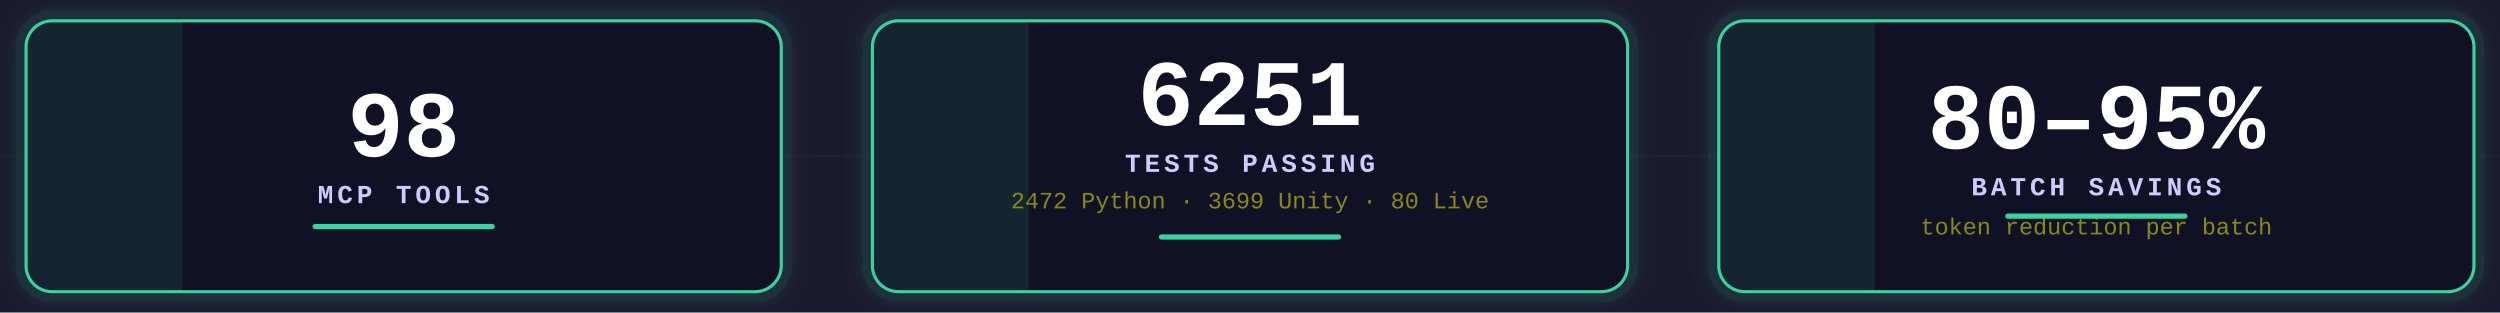
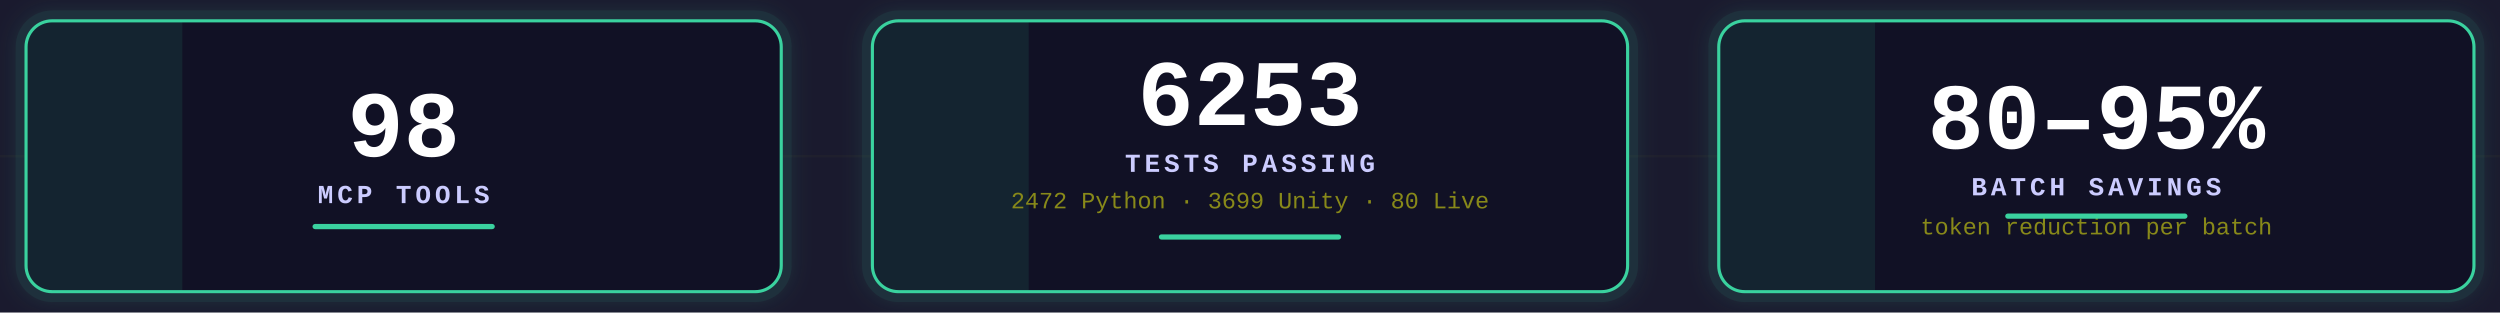
- <svg xmlns="http://www.w3.org/2000/svg" viewBox="0 0 960 120" width="960" height="120" role="img" aria-label="Unity MCP stats: 98 MCP tools, 6251 Tests (2472 Python + 3699 Unity + 80 Live), 80-95% Batch Savings">
+ <svg xmlns="http://www.w3.org/2000/svg" viewBox="0 0 960 120" width="960" height="120" role="img" aria-label="Unity MCP stats: 98 MCP tools, 6253 Tests (2472 Python + 3701 Unity + 80 Live), 80-95% Batch Savings">
  <defs>
    <filter id="sg" x="-25%" y="-30%" width="150%" height="160%">
      <feGaussianBlur stdDeviation="4" result="b" />
      <feMerge>
        <feMergeNode in="b" />
        <feMergeNode in="SourceGraphic" />
      </feMerge>
    </filter>
    <clipPath id="c1">
      <rect x="10" y="8" width="290" height="104" rx="10" />
    </clipPath>
    <clipPath id="c2">
      <rect x="335" y="8" width="290" height="104" rx="10" />
    </clipPath>
    <clipPath id="c3">
      <rect x="660" y="8" width="290" height="104" rx="10" />
    </clipPath>
  </defs>
  <rect width="960" height="120" fill="#1a1a2e" />
  <line x1="0" y1="60" x2="960" y2="60" stroke="#888919" stroke-opacity="0.05" stroke-width="1" />
  <rect x="10" y="8" width="290" height="104" rx="10" fill="none" stroke="#3ad29f" stroke-width="8" opacity="0.12" filter="url(#sg)">
    <animate attributeName="opacity" values="0.25;0.7;0.25" dur="3s" repeatCount="indefinite" begin="0s" />
  </rect>
  <rect x="10" y="8" width="290" height="104" rx="10" fill="#111125" />
  <rect x="10" y="8" width="290" height="104" rx="10" fill="none" stroke="#3ad29f" stroke-width="1.2" />
  <g clip-path="url(#c1)">
    <rect x="10" y="8" width="60" height="104" fill="#3ad29f" fill-opacity="0.10">
      <animateTransform attributeName="transform" type="translate" values="-100,0;400,0" dur="3s" repeatCount="indefinite" begin="0s" />
    </rect>
  </g>
  <text x="155" y="60" text-anchor="middle" font-family="ui-monospace,SFMono-Regular,'SF Mono',Menlo,Consolas,'Liberation Mono',monospace" font-size="36" font-weight="700" fill="#ffffff">98</text>
  <text x="155" y="78" text-anchor="middle" font-family="ui-monospace,SFMono-Regular,'SF Mono',Menlo,Consolas,'Liberation Mono',monospace" font-size="10" font-weight="700" fill="#ccccff" letter-spacing="1.5">MCP TOOLS</text>
  <rect x="120" y="86" width="70" height="2" rx="1" fill="#3ad29f">
    <animate attributeName="opacity" values="0.6;1;0.6" dur="2s" repeatCount="indefinite" begin="0s" />
  </rect>
  <rect x="335" y="8" width="290" height="104" rx="10" fill="none" stroke="#3ad29f" stroke-width="8" opacity="0.12" filter="url(#sg)">
    <animate attributeName="opacity" values="0.25;0.7;0.25" dur="3s" repeatCount="indefinite" begin="0.6s" />
  </rect>
  <rect x="335" y="8" width="290" height="104" rx="10" fill="#111125" />
  <rect x="335" y="8" width="290" height="104" rx="10" fill="none" stroke="#3ad29f" stroke-width="1.2" />
  <g clip-path="url(#c2)">
    <rect x="335" y="8" width="60" height="104" fill="#3ad29f" fill-opacity="0.10">
      <animateTransform attributeName="transform" type="translate" values="-100,0;400,0" dur="3s" repeatCount="indefinite" begin="0.5s" />
    </rect>
  </g>
-   <text x="480" y="48" text-anchor="middle" font-family="ui-monospace,SFMono-Regular,'SF Mono',Menlo,Consolas,'Liberation Mono',monospace" font-size="36" font-weight="700" fill="#ffffff">6251</text>
+   <text x="480" y="48" text-anchor="middle" font-family="ui-monospace,SFMono-Regular,'SF Mono',Menlo,Consolas,'Liberation Mono',monospace" font-size="36" font-weight="700" fill="#ffffff">6253</text>
  <text x="480" y="66" text-anchor="middle" font-family="ui-monospace,SFMono-Regular,'SF Mono',Menlo,Consolas,'Liberation Mono',monospace" font-size="10" font-weight="700" fill="#ccccff" letter-spacing="1.5">TESTS PASSING</text>
  <text x="480" y="80" text-anchor="middle" font-family="ui-monospace,SFMono-Regular,'SF Mono',Menlo,Consolas,'Liberation Mono',monospace" font-size="9" fill="#888919">2472 Python · 3699 Unity · 80 Live</text>
  <rect x="445" y="90" width="70" height="2" rx="1" fill="#3ad29f">
    <animate attributeName="opacity" values="0.6;1;0.6" dur="2s" repeatCount="indefinite" begin="0.4s" />
  </rect>
  <rect x="660" y="8" width="290" height="104" rx="10" fill="none" stroke="#3ad29f" stroke-width="8" opacity="0.12" filter="url(#sg)">
    <animate attributeName="opacity" values="0.25;0.7;0.25" dur="3s" repeatCount="indefinite" begin="1.2s" />
  </rect>
  <rect x="660" y="8" width="290" height="104" rx="10" fill="#111125" />
  <rect x="660" y="8" width="290" height="104" rx="10" fill="none" stroke="#3ad29f" stroke-width="1.2" />
  <g clip-path="url(#c3)">
    <rect x="660" y="8" width="60" height="104" fill="#3ad29f" fill-opacity="0.10">
      <animateTransform attributeName="transform" type="translate" values="-100,0;400,0" dur="3s" repeatCount="indefinite" begin="1.0s" />
    </rect>
  </g>
  <text x="805" y="57" text-anchor="middle" font-family="ui-monospace,SFMono-Regular,'SF Mono',Menlo,Consolas,'Liberation Mono',monospace" font-size="36" font-weight="700" fill="#ffffff">80–95%</text>
  <text x="805" y="75" text-anchor="middle" font-family="ui-monospace,SFMono-Regular,'SF Mono',Menlo,Consolas,'Liberation Mono',monospace" font-size="10" font-weight="700" fill="#ccccff" letter-spacing="1.5">BATCH SAVINGS</text>
  <text x="805" y="90" text-anchor="middle" font-family="ui-monospace,SFMono-Regular,'SF Mono',Menlo,Consolas,'Liberation Mono',monospace" font-size="9" fill="#888919">token reduction per batch</text>
  <rect x="770" y="82" width="70" height="2" rx="1" fill="#3ad29f">
    <animate attributeName="opacity" values="0.6;1;0.6" dur="2s" repeatCount="indefinite" begin="0.8s" />
  </rect>
</svg>
